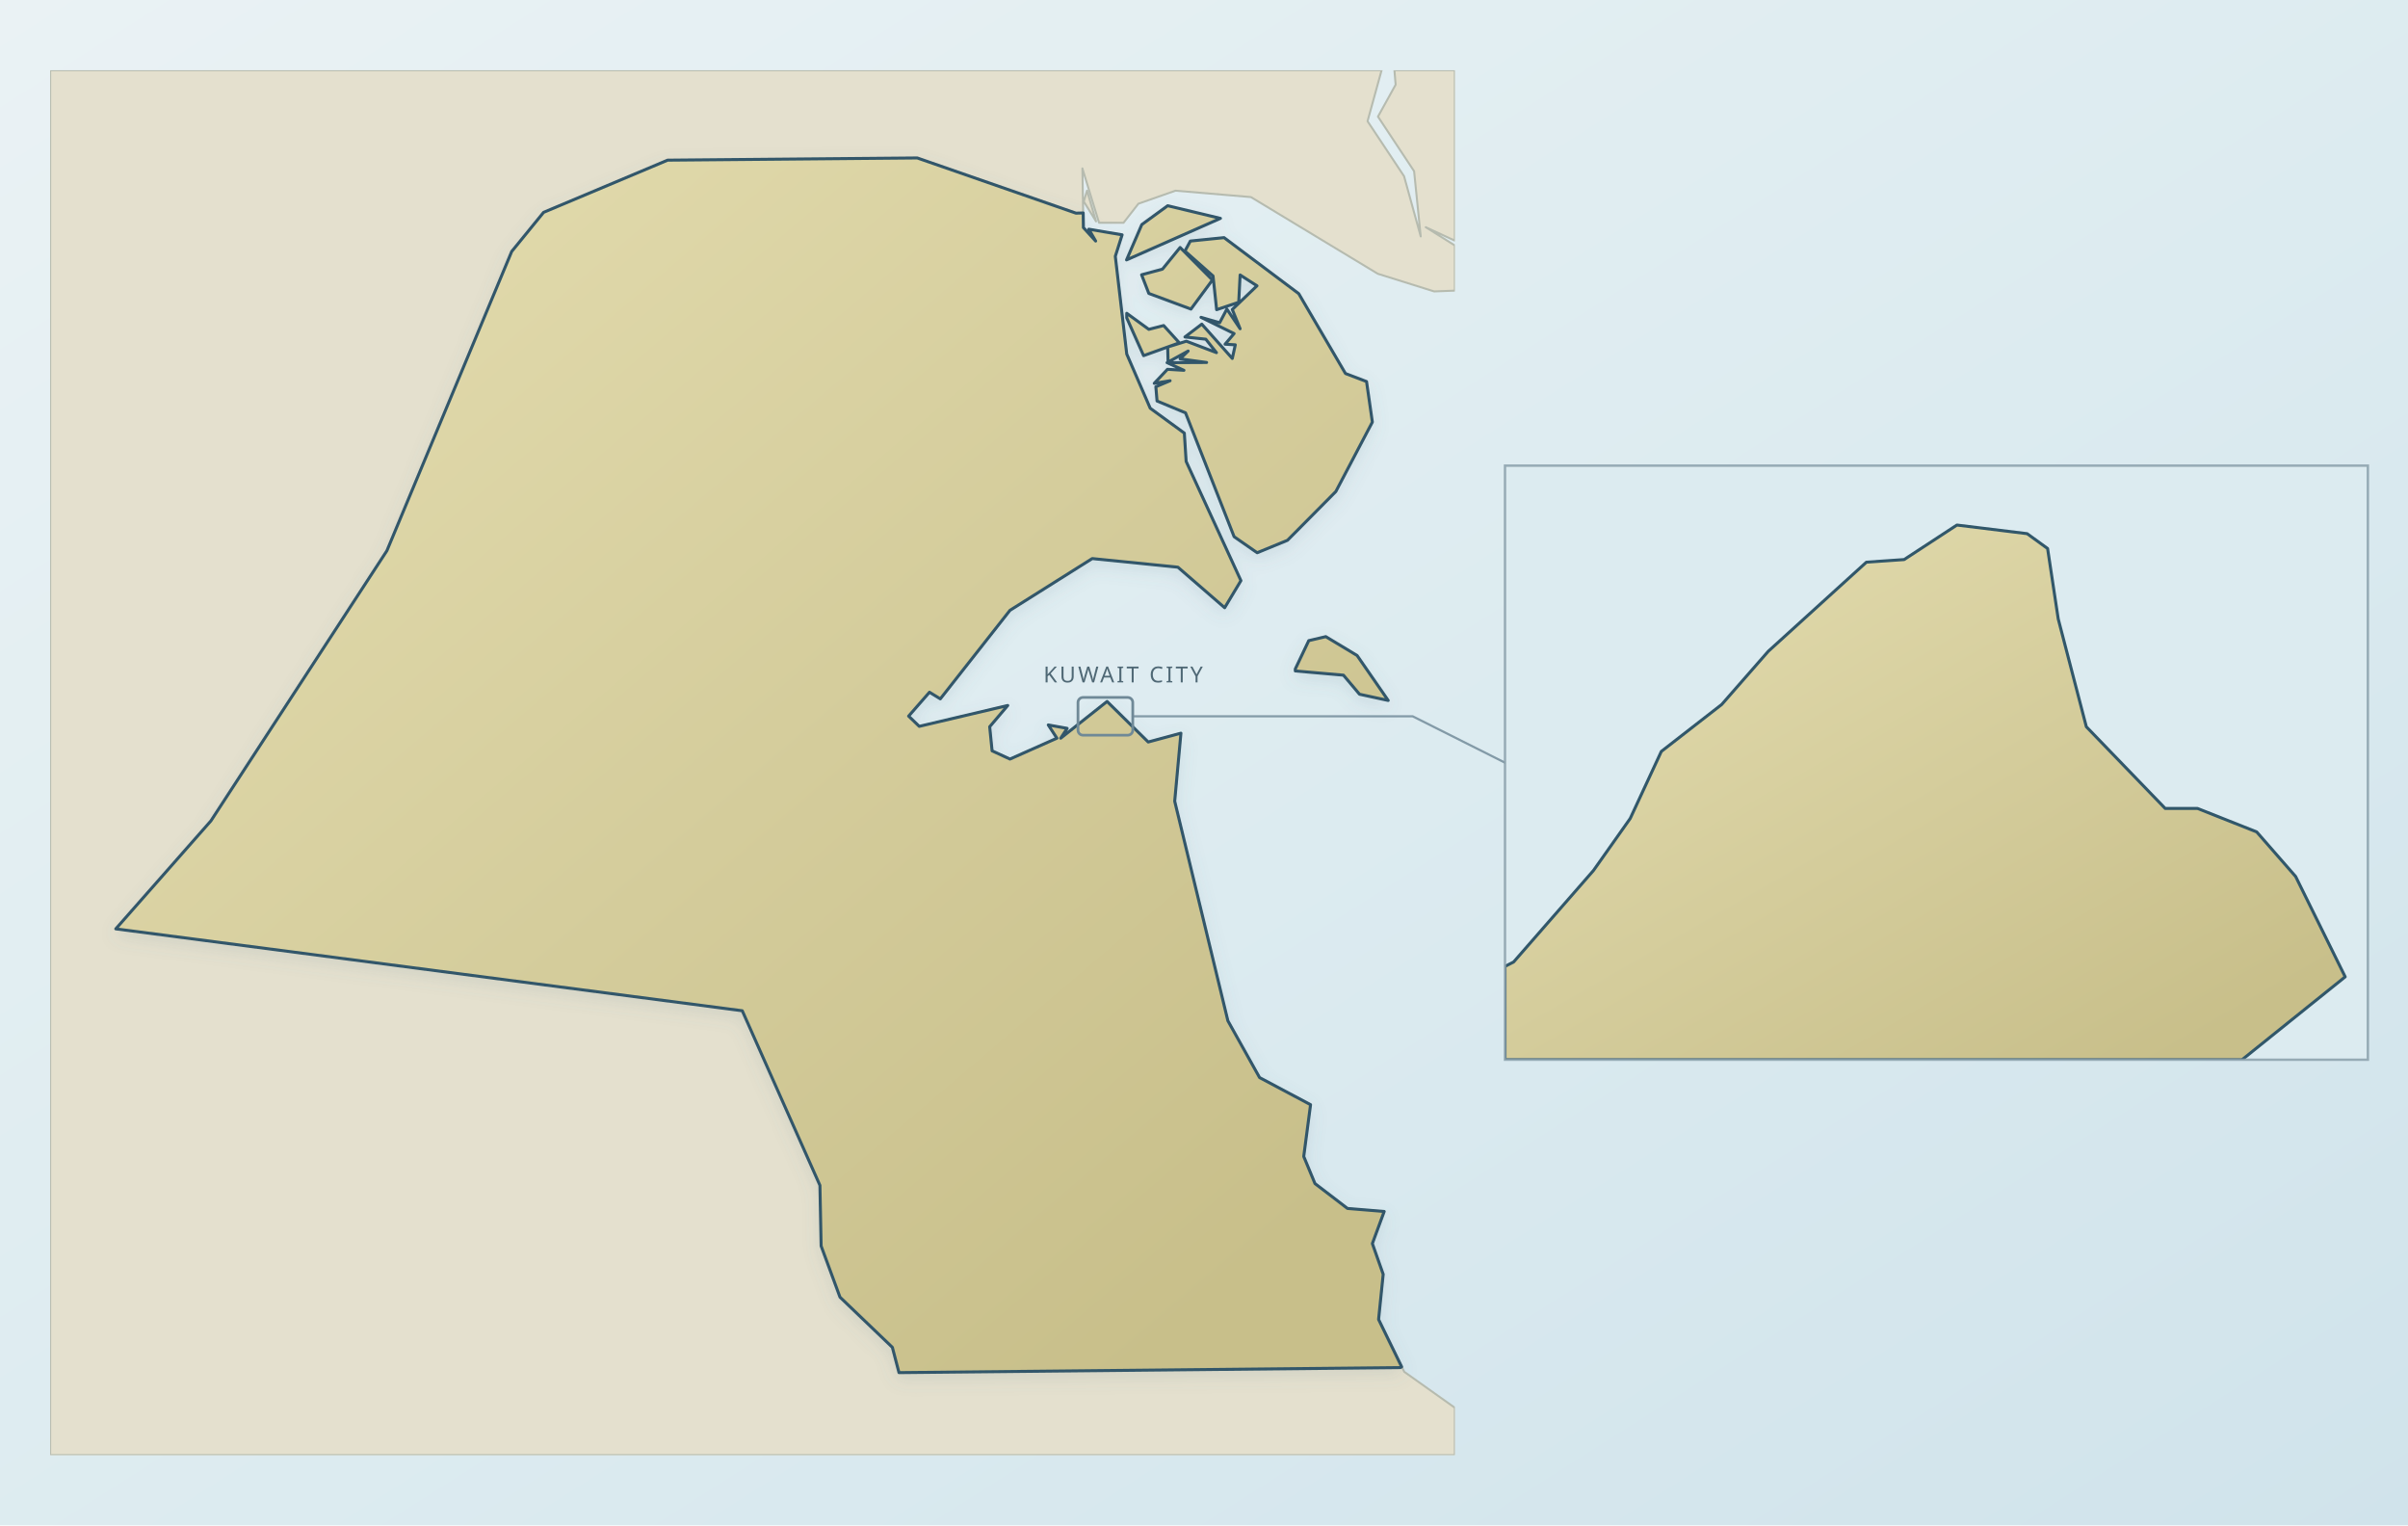
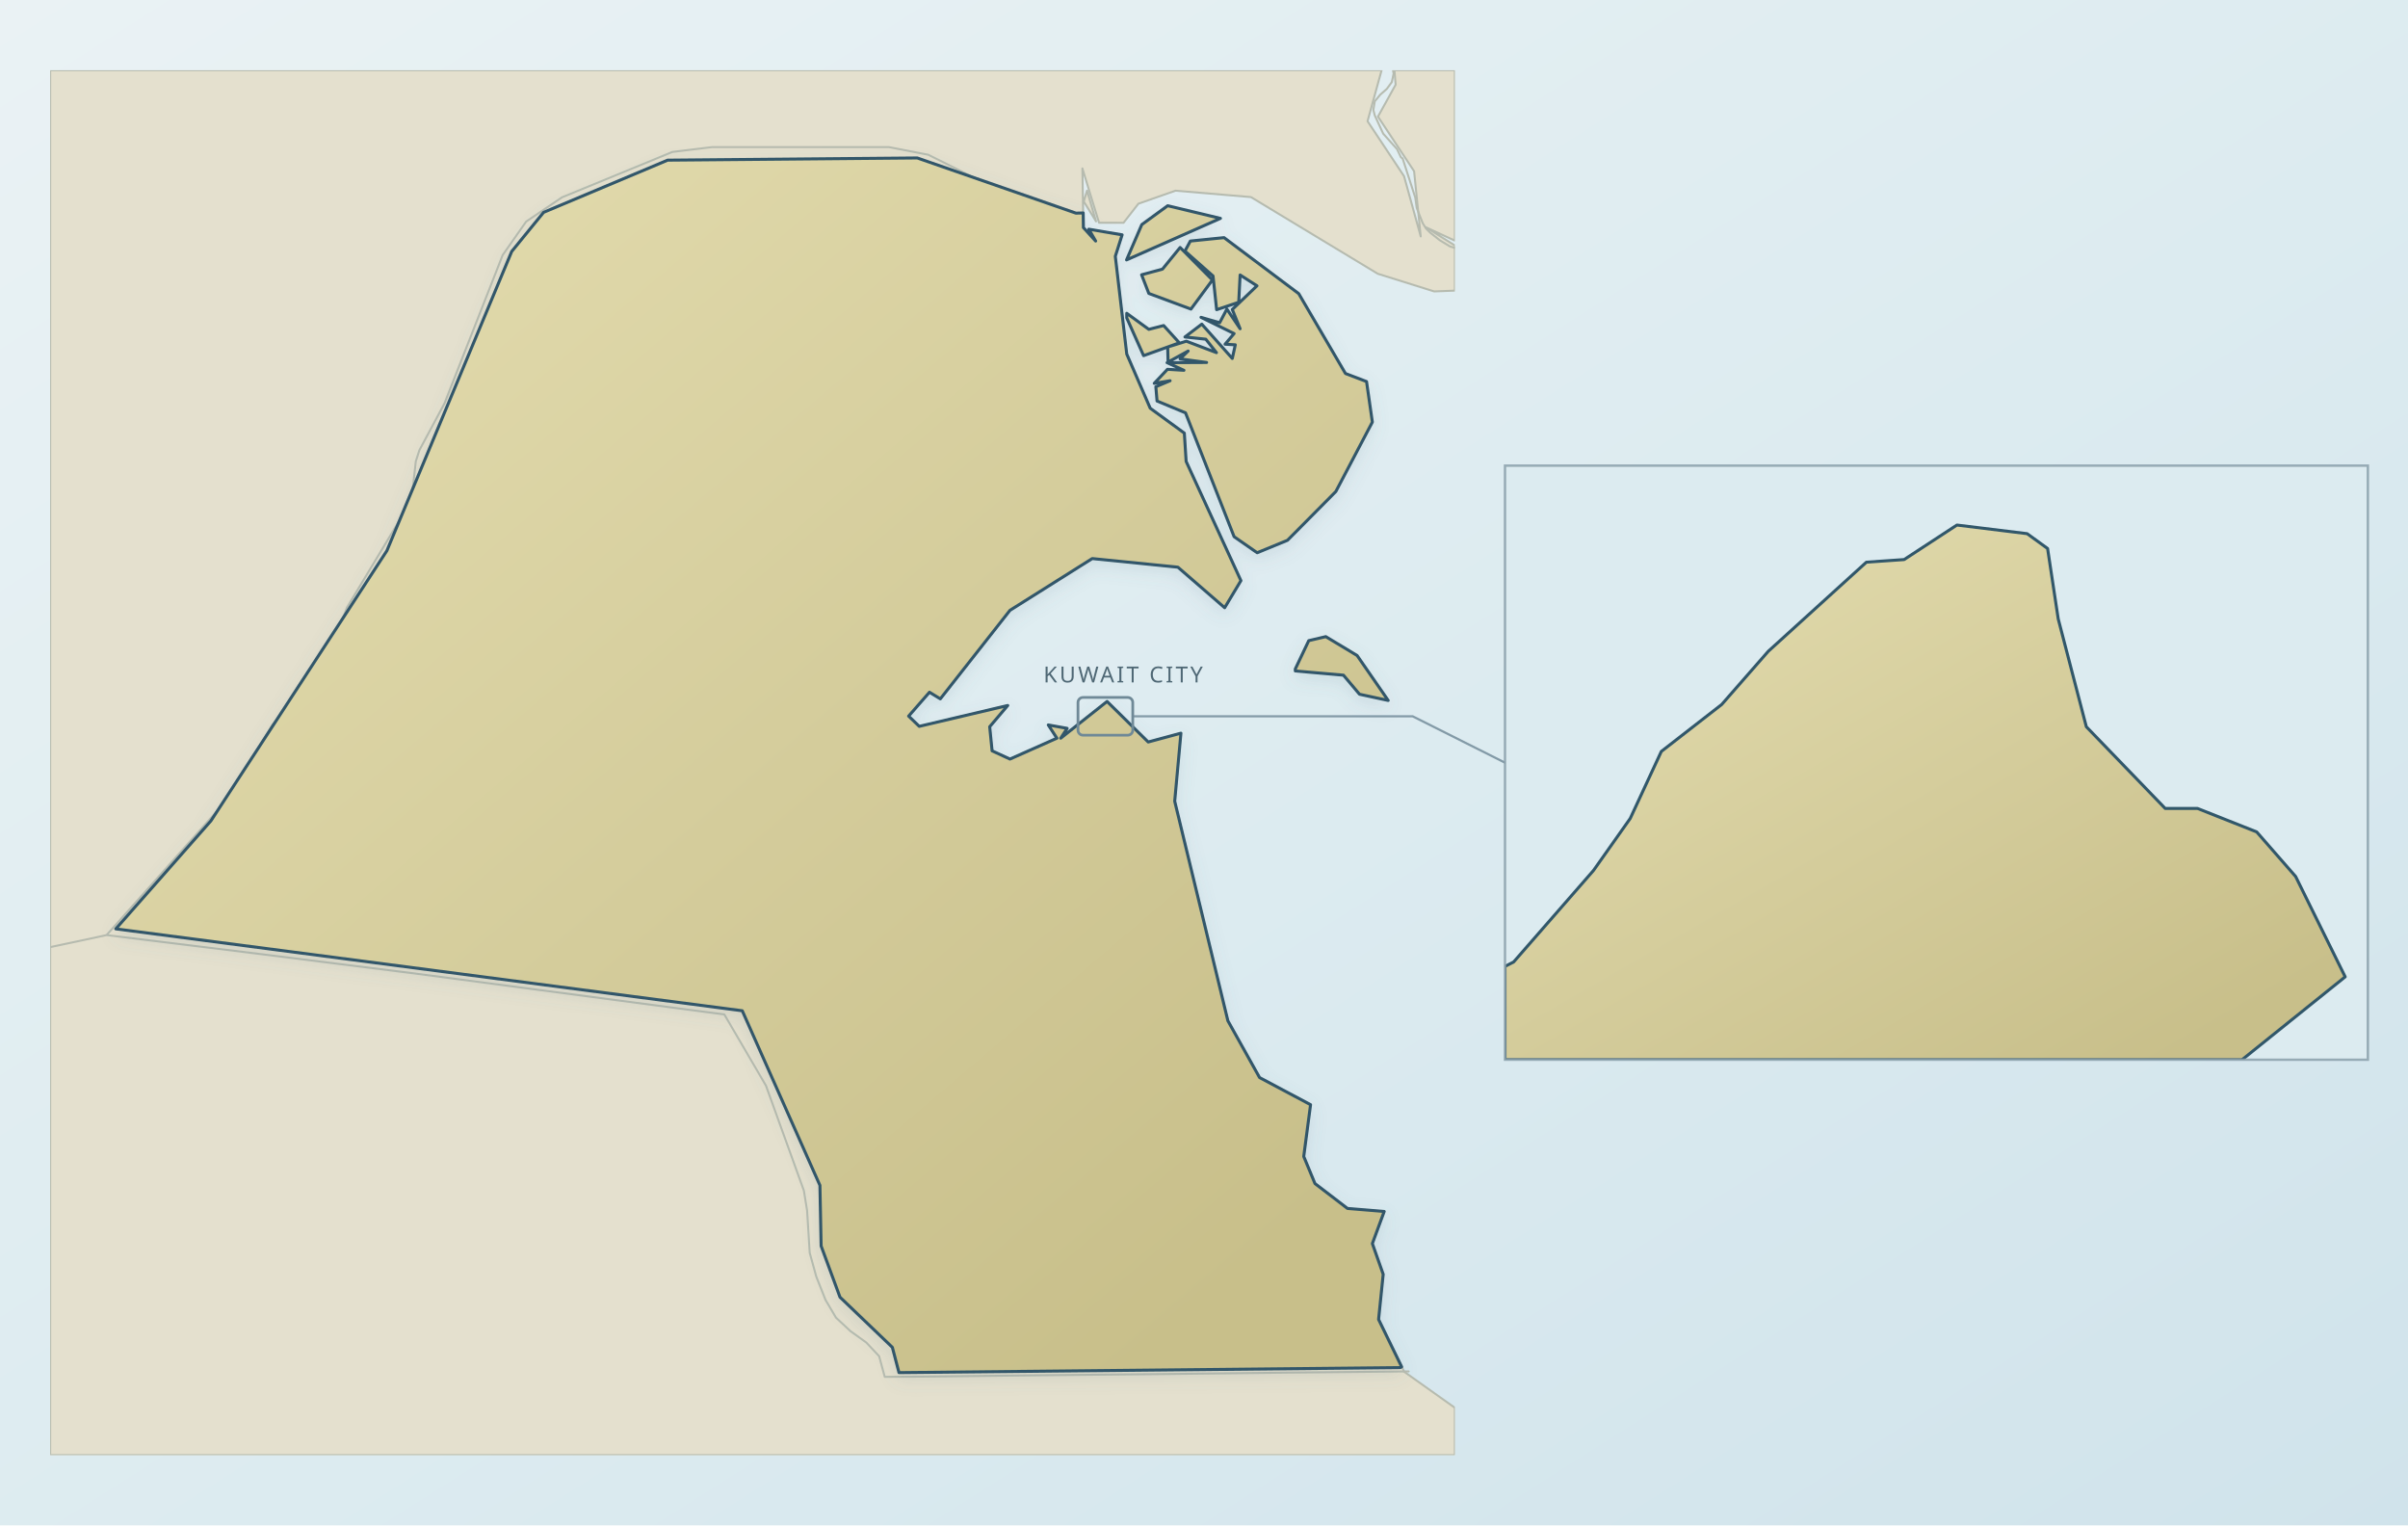
<svg xmlns="http://www.w3.org/2000/svg" viewBox="0 0 1200 760" role="img" aria-label="Map of Kuwait with Kuwait City locator and detailed Kuwait City inset" data-map-style="journey-atlas-map-v3-clean-background" data-map-projection="multi-region-local-equirectangular-fit-v1">
  <defs>
    <linearGradient id="sea" x1="0" y1="0" x2="1" y2="1">
      <stop offset="0" stop-color="#eaf2f4" />
      <stop offset=".55" stop-color="#dcebf0" />
      <stop offset="1" stop-color="#d0e3eb" />
    </linearGradient>
    <linearGradient id="land" x1=".12" y1=".08" x2=".88" y2=".92">
      <stop offset="0" stop-color="#e2dbad" />
      <stop offset=".52" stop-color="#d4cc9b" />
      <stop offset="1" stop-color="#c8bf8a" />
    </linearGradient>
    <filter id="shadow" x="-10%" y="-10%" width="120%" height="120%">
      <feGaussianBlur in="SourceAlpha" stdDeviation="4" result="b" />
      <feOffset in="b" dy="3" result="o" />
      <feColorMatrix in="o" type="matrix" values="0 0 0 0 .12 0 0 0 0 .22 0 0 0 0 .28 0 0 0 .14 0" />
      <feBlend in="SourceGraphic" mode="normal" />
    </filter>
    <clipPath id="clip-city">
      <rect x="750" y="232" width="430" height="296" />
    </clipPath>
    <clipPath id="map-context-clip-country" clipPathUnits="userSpaceOnUse">
      <rect x="25" y="35" width="700" height="690" />
    </clipPath>
    <clipPath id="map-context-clip-city" clipPathUnits="userSpaceOnUse">
      <rect x="750" y="110" width="430" height="540" />
    </clipPath>
    <clipPath id="map-context-reviewed-national-exclusion" clipPathUnits="userSpaceOnUse">
      <path d="M 0,0 L 1200,0 L 1200,760 L 0,760 Z M 105.1,409.0 L 192.8,274.4 L 255.0,125.3 L 270.9,105.8 L 332.7,79.8 L 457.1,78.7 L 536.2,106.2 L 539.8,106.1 L 539.9,113.4 L 546.0,120.1 L 542.6,114.2 L 559.2,117.0 L 555.8,127.7 L 561.5,176.4 L 573.2,203.4 L 590.2,215.8 L 591.1,229.9 L 618.4,289.3 L 610.3,302.8 L 587.0,282.6 L 544.3,278.3 L 503.3,304.1 L 468.6,348.2 L 463.2,344.9 L 452.8,356.8 L 458.1,361.9 L 502.2,351.5 L 493.2,362.1 L 494.4,374.1 L 503.3,378.2 L 526.7,367.8 L 522.4,361.2 L 531.8,362.9 L 528.6,367.8 L 551.7,349.5 L 572.2,369.7 L 588.5,365.3 L 585.4,399.2 L 611.9,508.6 L 627.7,536.9 L 653.1,550.4 L 649.7,576.2 L 655.3,589.7 L 671.5,602.1 L 689.8,603.6 L 683.9,619.6 L 689.3,634.9 L 687.0,657.4 L 698.5,681.0 L 697.8,681.4 L 448.0,683.9 L 444.7,671.3 L 418.6,646.3 L 409.2,620.8 L 408.6,590.6 L 369.9,503.6 L 57.7,462.8 L 105.1,409.0 Z M 660.7,317.2 L 676.3,326.6 L 691.8,349.0 L 677.5,345.9 L 669.5,336.4 L 645.5,334.3 L 645.5,333.3 L 652.2,319.2 L 660.7,317.2 Z M 590.0,184.5 L 581.6,180.7 L 601.3,180.6 L 588.1,178.8 L 592.1,174.9 L 582.1,180.4 L 581.9,172.9 L 591.2,170.0 L 606.2,175.7 L 600.9,169.0 L 590.5,167.9 L 598.9,161.5 L 614.1,178.6 L 615.6,171.8 L 610.5,171.5 L 615.0,166.2 L 598.5,158.1 L 607.8,160.8 L 611.4,154.0 L 618.0,163.8 L 614.1,154.2 L 626.4,142.4 L 618.0,137.0 L 617.3,150.6 L 606.3,154.3 L 604.5,137.5 L 590.5,125.1 L 593.2,120.1 L 610.0,118.4 L 647.2,146.3 L 670.5,186.1 L 681.0,190.1 L 683.9,210.3 L 665.7,244.9 L 641.6,269.2 L 626.5,275.4 L 615.0,267.4 L 590.8,205.7 L 576.6,199.8 L 576.0,192.7 L 583.1,189.7 L 575.2,191.0 L 581.8,184.0 L 590.0,184.5 Z M 572.5,164.1 L 579.9,162.2 L 587.7,170.8 L 569.9,177.2 L 561.5,158.4 L 561.5,156.1 L 572.5,164.1 Z M 588.1,123.3 L 604.2,139.5 L 593.5,154.0 L 572.5,146.2 L 568.9,136.9 L 579.3,134.1 L 588.1,123.3 Z M 608.2,108.8 L 561.4,129.5 L 569.0,111.9 L 581.9,102.5 L 608.2,108.8 Z" fill-rule="evenodd" clip-rule="evenodd" />
    </clipPath>
  </defs>
  <rect width="1200" height="760" fill="url(#sea)" />
  <g id="geographic-context" clip-path="url(#map-context-reviewed-national-exclusion)" fill="#e4e0ce" fill-rule="evenodd" stroke="#b6bbaf" stroke-width="1" stroke-linejoin="round">
    <path data-map-context-region="country" d="M 714.7,145.2 L 686.6,136.4 L 623.4,98.2 L 585.8,95.0 L 567.3,101.5 L 559.9,111.0 L 547.7,111.0 L 539.4,83.9 L 539.9,113.4 L 546.0,120.1 L 542.6,114.2 L 559.2,117.0 L 555.8,127.7 L 561.5,176.4 L 573.2,203.4 L 590.2,215.8 L 591.1,229.9 L 618.4,289.3 L 610.3,302.8 L 587.0,282.6 L 544.3,278.3 L 503.3,304.1 L 468.6,348.2 L 463.2,344.9 L 452.8,356.8 L 458.1,361.9 L 502.2,351.5 L 493.2,362.1 L 494.4,374.1 L 503.3,378.2 L 526.7,367.8 L 522.4,361.2 L 531.8,362.9 L 528.6,367.8 L 551.7,349.5 L 572.2,369.7 L 588.5,365.3 L 585.4,399.2 L 611.9,508.6 L 627.7,536.9 L 653.1,550.4 L 649.7,576.2 L 655.3,589.7 L 671.5,602.1 L 689.8,603.6 L 683.9,619.6 L 689.3,634.9 L 687.0,657.4 L 699.8,683.5 L 725.0,701.4 L 725.0,725.0 L 25.0,725.0 L 25.0,35.0 L 688.5,35.0 L 681.5,60.4 L 699.7,87.8 L 708.0,117.8 L 704.7,85.3 L 686.7,58.1 L 695.5,42.2 L 694.9,35.0 L 725.0,35.0 L 725.0,119.9 L 710.5,113.2 L 725.0,122.3 L 725.0,144.8 L 714.7,145.2 Z M 540.1,100.4 L 541.7,95.0 L 546.2,110.3 L 540.1,100.4 Z" clip-path="url(#map-context-clip-country)" />
  </g>
+   <g id="context-national-borders" fill="none" stroke="#b6bbaf" stroke-width="1" stroke-linejoin="round" stroke-linecap="round" aria-hidden="true" clip-path="url(#map-context-clip-country)">
+     <path d="M443,73.3 462.6,77.1 536.5,114.1 M53.1,465.9 63.1,454.7 114.4,397.1 135.8,361 157.7,336.9 162.8,329.3 172.9,302.7 198.4,260.4 205.1,245.7 205.9,241.7 207.2,229.9 209,224.3 221.5,201 250.5,127.1 262.2,110.4 280.1,98.3 335.1,75.7 354.8,73.3 443,73.3 M725,123.5 722.6,122.8 717.5,119.7 712.8,116 710.6,113.8 709,111.2 706,103.6 705.3,98.5 699,79 698.1,78.3 696.2,74.3 689.3,66.6 685.1,57.5 684.4,54.8 685.1,50.5 687.8,47.2 691.1,44.3 693.6,40.9 694.5,36.7 694.2,35 M25,471.9 38.2,469.1 53.1,465.9 M360.8,505.4 341.7,502.9 307.7,498.4 273.7,493.9 239.7,489.4 205.7,484.9 167.5,480.1 129.4,475.3 91.3,470.6 53.1,465.9 M440.9,686 438.1,675.7 431.7,668.9 423.9,663.3 416.6,656.5 411.4,647.7 406.8,636.1 403.5,624.2 402.2,603.1 400.6,593.2 381.7,540.9 365.2,512.7 361,505.5 361,505.5 360.8,505.4 M360.8,505.4 360.8,505.4 M702,683.3 641.4,683.9 580.7,684.6 520,685.2 459.3,685.9 440.9,686" />
+   </g>
  <g data-map-region="country">
    <path d="M 105.1,409.0 L 192.8,274.4 L 255.0,125.3 L 270.9,105.8 L 332.7,79.8 L 457.1,78.7 L 536.2,106.2 L 539.8,106.1 L 539.9,113.4 L 546.0,120.1 L 542.6,114.2 L 559.2,117.0 L 555.8,127.7 L 561.5,176.4 L 573.2,203.4 L 590.2,215.8 L 591.1,229.9 L 618.4,289.3 L 610.3,302.8 L 587.0,282.6 L 544.3,278.3 L 503.3,304.1 L 468.6,348.2 L 463.2,344.9 L 452.8,356.8 L 458.1,361.9 L 502.2,351.5 L 493.2,362.1 L 494.4,374.1 L 503.3,378.2 L 526.7,367.8 L 522.4,361.2 L 531.8,362.9 L 528.6,367.8 L 551.7,349.5 L 572.2,369.7 L 588.5,365.3 L 585.4,399.2 L 611.9,508.6 L 627.7,536.9 L 653.1,550.4 L 649.7,576.2 L 655.3,589.7 L 671.5,602.1 L 689.8,603.6 L 683.9,619.6 L 689.3,634.9 L 687.0,657.4 L 698.5,681.0 L 697.8,681.4 L 448.0,683.9 L 444.7,671.3 L 418.6,646.3 L 409.2,620.8 L 408.6,590.6 L 369.9,503.6 L 57.7,462.8 L 105.1,409.0 Z M 660.7,317.2 L 676.3,326.6 L 691.8,349.0 L 677.5,345.9 L 669.5,336.4 L 645.5,334.3 L 645.5,333.3 L 652.2,319.2 L 660.7,317.2 Z M 590.0,184.5 L 581.6,180.7 L 601.3,180.6 L 588.1,178.8 L 592.1,174.9 L 582.1,180.4 L 581.9,172.9 L 591.2,170.0 L 606.2,175.7 L 600.9,169.0 L 590.5,167.9 L 598.9,161.5 L 614.1,178.6 L 615.6,171.8 L 610.5,171.5 L 615.0,166.2 L 598.5,158.1 L 607.8,160.8 L 611.4,154.0 L 618.0,163.8 L 614.1,154.2 L 626.4,142.4 L 618.0,137.0 L 617.3,150.6 L 606.3,154.3 L 604.5,137.5 L 590.5,125.1 L 593.2,120.1 L 610.0,118.4 L 647.2,146.3 L 670.5,186.1 L 681.0,190.1 L 683.9,210.3 L 665.7,244.9 L 641.6,269.2 L 626.5,275.4 L 615.0,267.4 L 590.8,205.7 L 576.6,199.8 L 576.0,192.7 L 583.1,189.7 L 575.2,191.0 L 581.8,184.0 L 590.0,184.5 Z M 572.5,164.1 L 579.9,162.2 L 587.7,170.8 L 569.9,177.2 L 561.5,158.4 L 561.5,156.1 L 572.5,164.1 Z M 588.1,123.3 L 604.2,139.5 L 593.5,154.0 L 572.5,146.2 L 568.9,136.9 L 579.3,134.1 L 588.1,123.3 Z M 608.2,108.8 L 561.4,129.5 L 569.0,111.9 L 581.9,102.5 L 608.2,108.8 Z" fill="url(#land)" fill-rule="evenodd" stroke="#31576a" stroke-width="1.5" stroke-linejoin="round" stroke-linecap="round" filter="url(#shadow)" />
  </g>
  <g aria-hidden="true" fill="none" stroke="#6f8997" stroke-linejoin="round" stroke-linecap="round">
    <rect x="537.2" y="347.5" width="27.3" height="18.8" rx="2.5" stroke-width="1.35" />
    <path d="M 564.5,356.9 L 704,356.9 L 750,380" stroke-width="1.1" opacity=".82" />
  </g>
  <text x="520" y="340" font-family="system-ui, sans-serif" font-size="11" letter-spacing="1.2" fill="#4f6875">KUWAIT CITY</text>
  <g data-map-region="city" clip-path="url(#clip-city)">
    <rect x="750" y="232" width="430" height="296" fill="#dcebf0" />
    <path d="M 1117.3,528.0 L 750.0,528.0 L 750.0,481.5 L 754.3,479.3 L 794.1,433.7 L 812.4,407.8 L 827.9,374.4 L 858.0,351.0 L 881.2,324.5 L 930.1,280.1 L 948.9,278.8 L 975.2,261.6 L 1010.2,265.9 L 1020.4,273.3 L 1025.7,308.4 L 1039.7,362.1 L 1079.0,402.8 L 1095.1,402.8 L 1124.6,414.5 L 1144.0,436.7 L 1168.7,486.7 L 1117.3,528.0 Z" fill="url(#land)" fill-rule="evenodd" stroke="#31576a" stroke-width="1.5" stroke-linejoin="round" stroke-linecap="round" />
  </g>
  <rect x="750" y="232" width="430" height="296" fill="none" stroke="#8aa0aa" stroke-width="1.2" opacity=".85" />
</svg>
